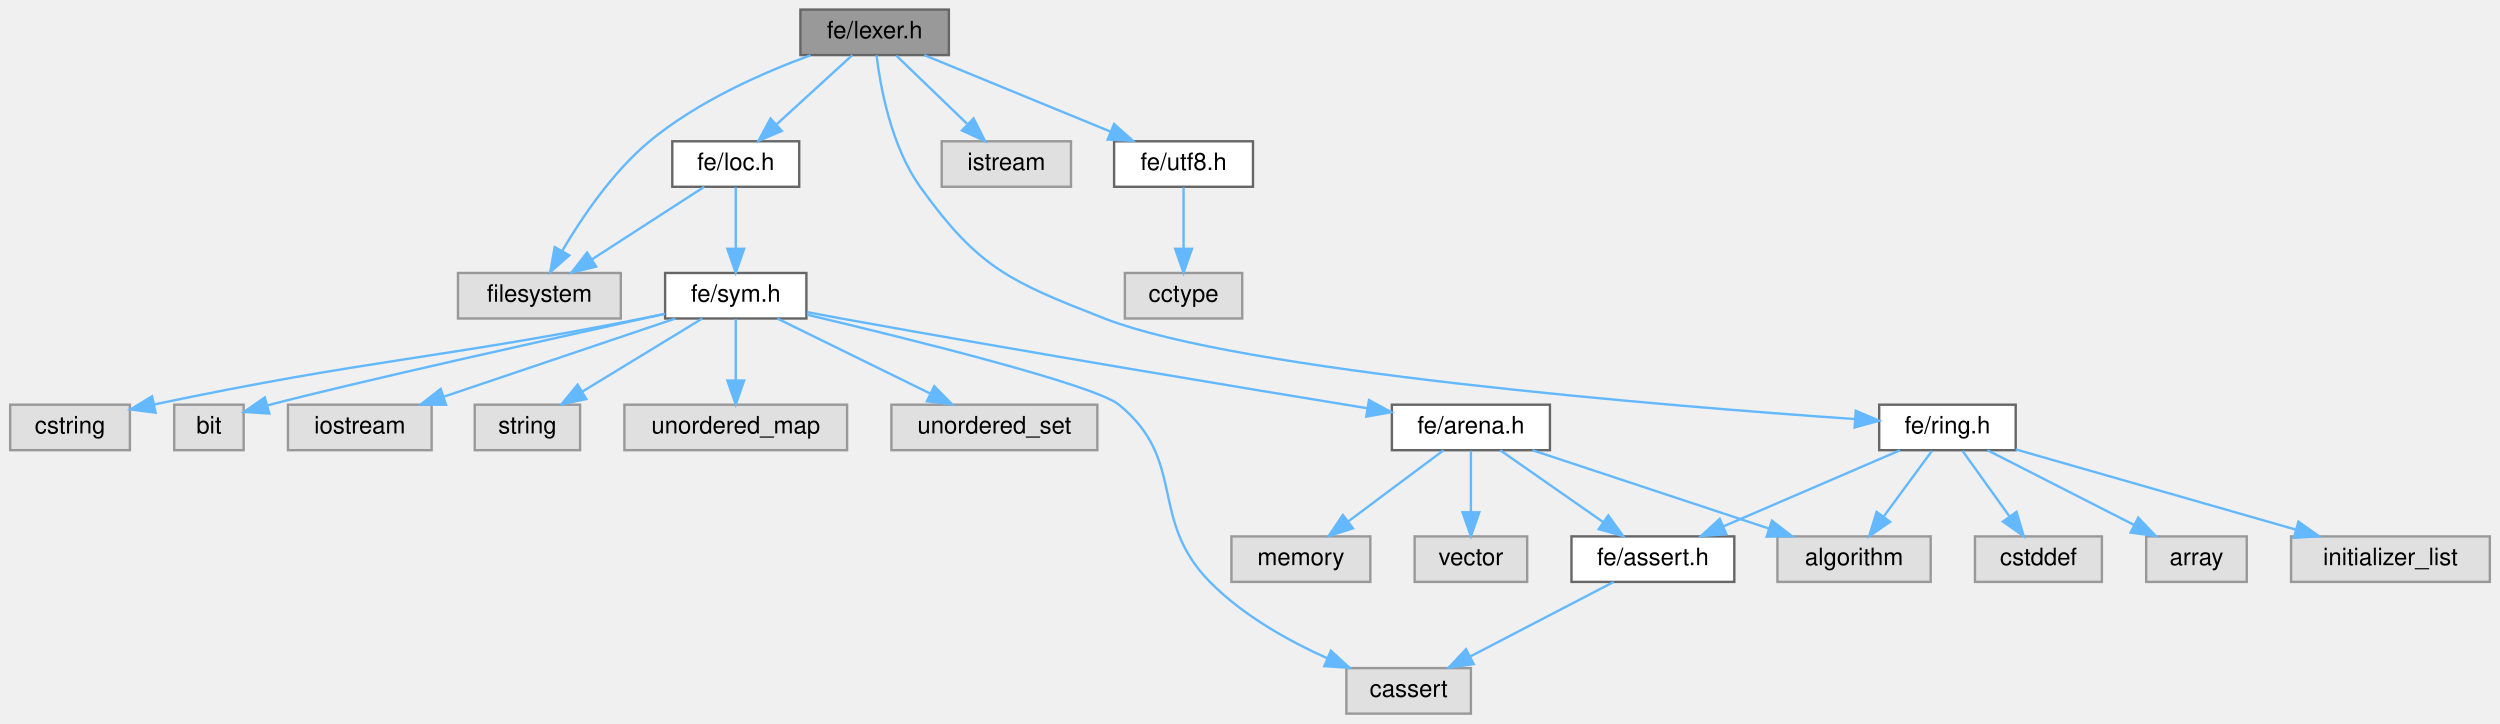
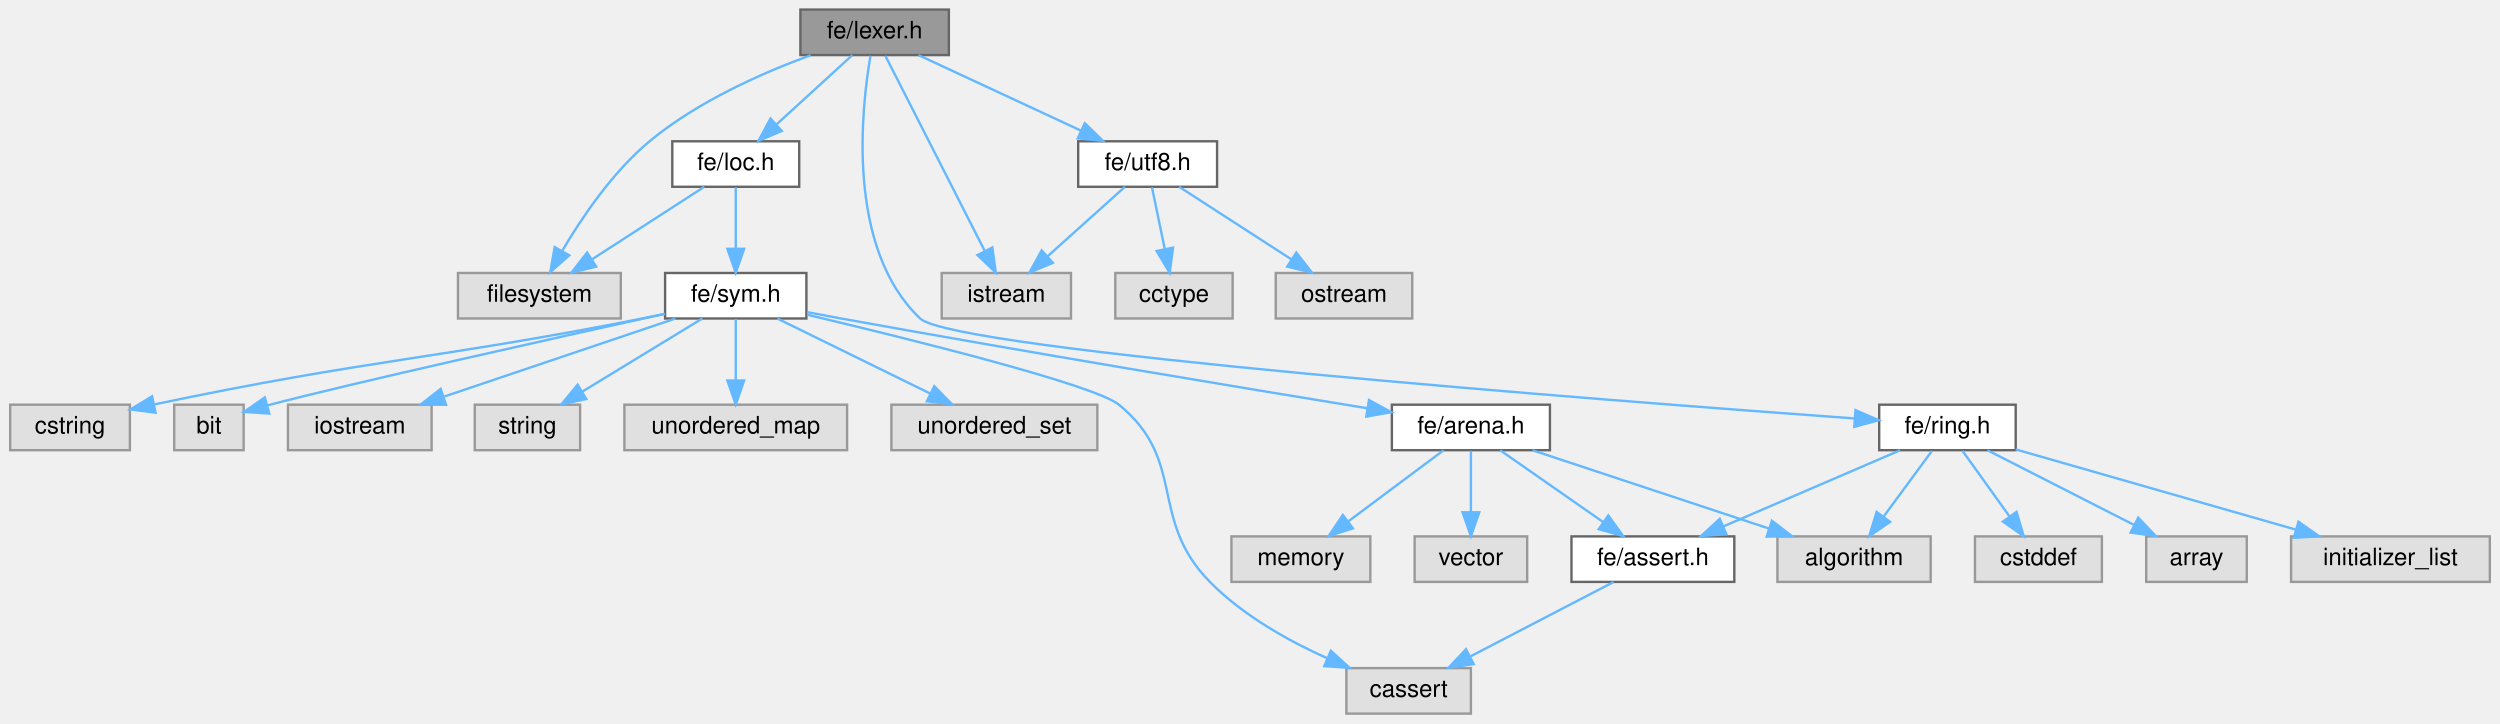
<svg xmlns="http://www.w3.org/2000/svg" xmlns:xlink="http://www.w3.org/1999/xlink" width="1044pt" height="302pt" viewBox="0.00 0.00 1043.50 302.00">
  <g id="graph0" class="graph" transform="scale(1 1) rotate(0) translate(4 298)">
    <g id="Node000001" class="node">
      <g id="a_Node000001">
        <a xlink:title=" ">
          <polygon fill="#999999" stroke="#666666" points="392,-294 330,-294 330,-275 392,-275 392,-294" />
          <text text-anchor="middle" x="361" y="-282" font-family="Helvetica,sans-Serif" font-size="10.00">fe/lexer.h</text>
        </a>
      </g>
    </g>
    <g id="Node000002" class="node">
      <g id="a_Node000002">
        <a xlink:title=" ">
          <polygon fill="#e0e0e0" stroke="#999999" points="255,-184 187,-184 187,-165 255,-165 255,-184" />
          <text text-anchor="middle" x="221" y="-172" font-family="Helvetica,sans-Serif" font-size="10.00">filesystem</text>
        </a>
      </g>
    </g>
    <g id="edge1_Node000001_Node000002" class="edge">
      <g id="a_edge1_Node000001_Node000002">
        <a xlink:title=" ">
          <path fill="none" stroke="#63b8ff" d="M334.25,-274.94C314.24,-267.61 287,-255.61 267,-239 251.66,-226.26 238.82,-207.32 230.64,-193.43" />
          <polygon fill="#63b8ff" stroke="#63b8ff" points="233.49,-191.37 225.53,-184.38 227.39,-194.81 233.49,-191.37" />
        </a>
      </g>
    </g>
    <g id="Node000003" class="node">
      <g id="a_Node000003">
        <a xlink:title=" ">
-           <polygon fill="#e0e0e0" stroke="#999999" points="443,-239 389,-239 389,-220 443,-220 443,-239" />
-           <text text-anchor="middle" x="416" y="-227" font-family="Helvetica,sans-Serif" font-size="10.00">istream</text>
+           <polygon fill="#e0e0e0" stroke="#999999" points="443,-184 389,-184 389,-165 443,-165 443,-184" />
+           <text text-anchor="middle" x="416" y="-172" font-family="Helvetica,sans-Serif" font-size="10.00">istream</text>
        </a>
      </g>
    </g>
    <g id="edge2_Node000001_Node000003" class="edge">
      <g id="a_edge2_Node000001_Node000003">
        <a xlink:title=" ">
-           <path fill="none" stroke="#63b8ff" d="M370.08,-274.75C378.09,-267.03 389.96,-255.6 399.62,-246.28" />
-           <polygon fill="#63b8ff" stroke="#63b8ff" points="402.31,-248.55 407.09,-239.09 397.46,-243.51 402.31,-248.55" />
+           <path fill="none" stroke="#63b8ff" d="M365.5,-274.66C374.53,-256.93 395,-216.73 406.93,-193.32" />
+           <polygon fill="#63b8ff" stroke="#63b8ff" points="410.17,-194.66 411.59,-184.16 403.93,-191.48 410.17,-194.66" />
        </a>
      </g>
    </g>
    <g id="Node000004" class="node">
      <g id="a_Node000004">
        <a xlink:href="loc_8h.html" target="_top" xlink:title=" ">
          <polygon fill="white" stroke="#666666" points="329.5,-239 276.5,-239 276.5,-220 329.5,-220 329.5,-239" />
          <text text-anchor="middle" x="303" y="-227" font-family="Helvetica,sans-Serif" font-size="10.00">fe/loc.h</text>
        </a>
      </g>
    </g>
    <g id="edge3_Node000001_Node000004" class="edge">
      <g id="a_edge3_Node000001_Node000004">
        <a xlink:title=" ">
          <path fill="none" stroke="#63b8ff" d="M351.68,-274.98C343.19,-267.23 330.44,-255.58 320.12,-246.14" />
          <polygon fill="#63b8ff" stroke="#63b8ff" points="322.23,-243.33 312.49,-239.17 317.51,-248.5 322.23,-243.33" />
        </a>
      </g>
    </g>
    <g id="Node000018" class="node">
      <g id="a_Node000018">
        <a xlink:href="ring_8h.html" target="_top" xlink:title=" ">
          <polygon fill="white" stroke="#666666" points="837.5,-129 780.5,-129 780.5,-110 837.5,-110 837.5,-129" />
          <text text-anchor="middle" x="809" y="-117" font-family="Helvetica,sans-Serif" font-size="10.00">fe/ring.h</text>
        </a>
      </g>
    </g>
    <g id="edge19_Node000001_Node000018" class="edge">
      <g id="a_edge19_Node000001_Node000018">
        <a xlink:title=" ">
-           <path fill="none" stroke="#63b8ff" d="M361.79,-274.92C363.36,-261.94 367.82,-237.04 380,-220 404.46,-185.79 417.84,-180.33 457,-165 513.48,-142.9 691.33,-128.47 770.42,-122.99" />
-           <polygon fill="#63b8ff" stroke="#63b8ff" points="770.72,-126.47 780.46,-122.3 770.24,-119.49 770.72,-126.47" />
+           <path fill="none" stroke="#63b8ff" d="M359.27,-274.76C355.45,-252.68 348.97,-194.35 380,-165 394.1,-151.66 666.96,-130.73 770.03,-123.26" />
+           <polygon fill="#63b8ff" stroke="#63b8ff" points="770.59,-126.73 780.31,-122.52 770.09,-119.75 770.59,-126.73" />
        </a>
      </g>
    </g>
    <g id="Node000022" class="node">
      <g id="a_Node000022">
        <a xlink:href="utf8_8h.html" target="_top" xlink:title=" ">
-           <polygon fill="white" stroke="#666666" points="519,-239 461,-239 461,-220 519,-220 519,-239" />
-           <text text-anchor="middle" x="490" y="-227" font-family="Helvetica,sans-Serif" font-size="10.00">fe/utf8.h</text>
+           <polygon fill="white" stroke="#666666" points="504,-239 446,-239 446,-220 504,-220 504,-239" />
+           <text text-anchor="middle" x="475" y="-227" font-family="Helvetica,sans-Serif" font-size="10.00">fe/utf8.h</text>
        </a>
      </g>
    </g>
    <g id="edge25_Node000001_Node000022" class="edge">
      <g id="a_edge25_Node000001_Node000022">
        <a xlink:title=" ">
-           <path fill="none" stroke="#63b8ff" d="M381.73,-274.98C402.76,-266.34 435.55,-252.87 459.54,-243.02" />
-           <polygon fill="#63b8ff" stroke="#63b8ff" points="460.98,-246.21 468.9,-239.17 458.32,-239.73 460.98,-246.21" />
+           <path fill="none" stroke="#63b8ff" d="M379.32,-274.98C397.66,-266.46 426.11,-253.23 447.23,-243.41" />
+           <polygon fill="#63b8ff" stroke="#63b8ff" points="448.76,-246.56 456.35,-239.17 445.81,-240.21 448.76,-246.56" />
        </a>
      </g>
    </g>
    <g id="edge4_Node000004_Node000002" class="edge">
      <g id="a_edge4_Node000004_Node000002">
        <a xlink:title=" ">
          <path fill="none" stroke="#63b8ff" d="M289.83,-219.98C277.23,-211.84 258,-199.41 243.06,-189.76" />
          <polygon fill="#63b8ff" stroke="#63b8ff" points="244.71,-186.66 234.41,-184.17 240.91,-192.54 244.71,-186.66" />
        </a>
      </g>
    </g>
    <g id="Node000005" class="node">
      <g id="a_Node000005">
        <a xlink:href="sym_8h.html" target="_top" xlink:title=" ">
          <polygon fill="white" stroke="#666666" points="332.5,-184 273.5,-184 273.5,-165 332.5,-165 332.5,-184" />
          <text text-anchor="middle" x="303" y="-172" font-family="Helvetica,sans-Serif" font-size="10.00">fe/sym.h</text>
        </a>
      </g>
    </g>
    <g id="edge5_Node000004_Node000005" class="edge">
      <g id="a_edge5_Node000004_Node000005">
        <a xlink:title=" ">
          <path fill="none" stroke="#63b8ff" d="M303,-219.75C303,-212.8 303,-202.85 303,-194.13" />
          <polygon fill="#63b8ff" stroke="#63b8ff" points="306.5,-194.09 303,-184.09 299.5,-194.09 306.5,-194.09" />
        </a>
      </g>
    </g>
    <g id="Node000006" class="node">
      <g id="a_Node000006">
        <a xlink:title=" ">
          <polygon fill="#e0e0e0" stroke="#999999" points="610,-19 558,-19 558,0 610,0 610,-19" />
          <text text-anchor="middle" x="584" y="-7" font-family="Helvetica,sans-Serif" font-size="10.00">cassert</text>
        </a>
      </g>
    </g>
    <g id="edge6_Node000005_Node000006" class="edge">
      <g id="a_edge6_Node000005_Node000006">
        <a xlink:title=" ">
          <path fill="none" stroke="#63b8ff" d="M332.83,-166.57C376.25,-156.28 452.83,-137.29 463,-129 491.66,-105.64 475.09,-81.37 501,-55 514.7,-41.06 533.7,-30.43 550.07,-23.07" />
          <polygon fill="#63b8ff" stroke="#63b8ff" points="551.52,-26.25 559.34,-19.11 548.77,-19.82 551.52,-26.25" />
        </a>
      </g>
    </g>
    <g id="Node000007" class="node">
      <g id="a_Node000007">
        <a xlink:title=" ">
          <polygon fill="#e0e0e0" stroke="#999999" points="50,-129 0,-129 0,-110 50,-110 50,-129" />
          <text text-anchor="middle" x="25" y="-117" font-family="Helvetica,sans-Serif" font-size="10.00">cstring</text>
        </a>
      </g>
    </g>
    <g id="edge7_Node000005_Node000007" class="edge">
      <g id="a_edge7_Node000005_Node000007">
        <a xlink:title=" ">
          <path fill="none" stroke="#63b8ff" d="M273.22,-166.88C270.11,-166.23 266.99,-165.59 264,-165 176.34,-147.76 151.19,-148.18 60.13,-129.11" />
          <polygon fill="#63b8ff" stroke="#63b8ff" points="60.71,-125.66 50.2,-127.01 59.26,-132.51 60.71,-125.66" />
        </a>
      </g>
    </g>
    <g id="Node000008" class="node">
      <g id="a_Node000008">
        <a xlink:title=" ">
          <polygon fill="#e0e0e0" stroke="#999999" points="97.5,-129 68.5,-129 68.5,-110 97.5,-110 97.5,-129" />
          <text text-anchor="middle" x="83" y="-117" font-family="Helvetica,sans-Serif" font-size="10.00">bit</text>
        </a>
      </g>
    </g>
    <g id="edge8_Node000005_Node000008" class="edge">
      <g id="a_edge8_Node000005_Node000008">
        <a xlink:title=" ">
          <path fill="none" stroke="#63b8ff" d="M273.41,-166.98C227.8,-156.91 142.64,-137.99 107.5,-128.73" />
          <polygon fill="#63b8ff" stroke="#63b8ff" points="108.21,-125.29 97.63,-125.99 106.33,-132.04 108.21,-125.29" />
        </a>
      </g>
    </g>
    <g id="Node000009" class="node">
      <g id="a_Node000009">
        <a xlink:title=" ">
          <polygon fill="#e0e0e0" stroke="#999999" points="176,-129 116,-129 116,-110 176,-110 176,-129" />
          <text text-anchor="middle" x="146" y="-117" font-family="Helvetica,sans-Serif" font-size="10.00">iostream</text>
        </a>
      </g>
    </g>
    <g id="edge9_Node000005_Node000009" class="edge">
      <g id="a_edge9_Node000005_Node000009">
        <a xlink:title=" ">
          <path fill="none" stroke="#63b8ff" d="M277.78,-164.98C251.64,-156.16 210.6,-142.31 181.27,-132.41" />
          <polygon fill="#63b8ff" stroke="#63b8ff" points="182.02,-128.96 171.42,-129.08 179.78,-135.6 182.02,-128.96" />
        </a>
      </g>
    </g>
    <g id="Node000010" class="node">
      <g id="a_Node000010">
        <a xlink:title=" ">
          <polygon fill="#e0e0e0" stroke="#999999" points="238,-129 194,-129 194,-110 238,-110 238,-129" />
          <text text-anchor="middle" x="216" y="-117" font-family="Helvetica,sans-Serif" font-size="10.00">string</text>
        </a>
      </g>
    </g>
    <g id="edge10_Node000005_Node000010" class="edge">
      <g id="a_edge10_Node000005_Node000010">
        <a xlink:title=" ">
          <path fill="none" stroke="#63b8ff" d="M289.02,-164.98C275.53,-156.77 254.87,-144.18 238.96,-134.49" />
          <polygon fill="#63b8ff" stroke="#63b8ff" points="240.59,-131.38 230.23,-129.17 236.95,-137.36 240.59,-131.38" />
        </a>
      </g>
    </g>
    <g id="Node000011" class="node">
      <g id="a_Node000011">
        <a xlink:title=" ">
          <polygon fill="#e0e0e0" stroke="#999999" points="349.5,-129 256.5,-129 256.5,-110 349.5,-110 349.5,-129" />
          <text text-anchor="middle" x="303" y="-117" font-family="Helvetica,sans-Serif" font-size="10.00">unordered_map</text>
        </a>
      </g>
    </g>
    <g id="edge11_Node000005_Node000011" class="edge">
      <g id="a_edge11_Node000005_Node000011">
        <a xlink:title=" ">
          <path fill="none" stroke="#63b8ff" d="M303,-164.75C303,-157.8 303,-147.85 303,-139.13" />
          <polygon fill="#63b8ff" stroke="#63b8ff" points="306.5,-139.09 303,-129.09 299.5,-139.09 306.5,-139.09" />
        </a>
      </g>
    </g>
    <g id="Node000012" class="node">
      <g id="a_Node000012">
        <a xlink:title=" ">
          <polygon fill="#e0e0e0" stroke="#999999" points="454,-129 368,-129 368,-110 454,-110 454,-129" />
          <text text-anchor="middle" x="411" y="-117" font-family="Helvetica,sans-Serif" font-size="10.00">unordered_set</text>
        </a>
      </g>
    </g>
    <g id="edge12_Node000005_Node000012" class="edge">
      <g id="a_edge12_Node000005_Node000012">
        <a xlink:title=" ">
          <path fill="none" stroke="#63b8ff" d="M320.35,-164.98C337.57,-156.54 364.2,-143.47 384.15,-133.68" />
          <polygon fill="#63b8ff" stroke="#63b8ff" points="385.9,-136.72 393.33,-129.17 382.81,-130.43 385.9,-136.72" />
        </a>
      </g>
    </g>
    <g id="Node000013" class="node">
      <g id="a_Node000013">
        <a xlink:href="arena_8h.html" target="_top" xlink:title=" ">
          <polygon fill="white" stroke="#666666" points="643,-129 577,-129 577,-110 643,-110 643,-129" />
          <text text-anchor="middle" x="610" y="-117" font-family="Helvetica,sans-Serif" font-size="10.00">fe/arena.h</text>
        </a>
      </g>
    </g>
    <g id="edge13_Node000005_Node000013" class="edge">
      <g id="a_edge13_Node000005_Node000013">
        <a xlink:title=" ">
          <path fill="none" stroke="#63b8ff" d="M332.8,-167.65C337.55,-166.74 342.41,-165.83 347,-165 424.32,-150.99 514.69,-136 566.84,-127.49" />
          <polygon fill="#63b8ff" stroke="#63b8ff" points="567.44,-130.94 576.74,-125.87 566.31,-124.03 567.44,-130.94" />
        </a>
      </g>
    </g>
    <g id="Node000014" class="node">
      <g id="a_Node000014">
        <a xlink:title=" ">
          <polygon fill="#e0e0e0" stroke="#999999" points="802,-74 738,-74 738,-55 802,-55 802,-74" />
          <text text-anchor="middle" x="770" y="-62" font-family="Helvetica,sans-Serif" font-size="10.00">algorithm</text>
        </a>
      </g>
    </g>
    <g id="edge14_Node000013_Node000014" class="edge">
      <g id="a_edge14_Node000013_Node000014">
        <a xlink:title=" ">
          <path fill="none" stroke="#63b8ff" d="M635.71,-109.98C662.45,-101.13 704.53,-87.19 734.45,-77.28" />
          <polygon fill="#63b8ff" stroke="#63b8ff" points="735.7,-80.55 744.09,-74.08 733.5,-73.9 735.7,-80.55" />
        </a>
      </g>
    </g>
    <g id="Node000015" class="node">
      <g id="a_Node000015">
        <a xlink:title=" ">
          <polygon fill="#e0e0e0" stroke="#999999" points="568,-74 510,-74 510,-55 568,-55 568,-74" />
          <text text-anchor="middle" x="539" y="-62" font-family="Helvetica,sans-Serif" font-size="10.00">memory</text>
        </a>
      </g>
    </g>
    <g id="edge15_Node000013_Node000015" class="edge">
      <g id="a_edge15_Node000013_Node000015">
        <a xlink:title=" ">
          <path fill="none" stroke="#63b8ff" d="M598.59,-109.98C587.89,-102 571.66,-89.88 558.84,-80.31" />
          <polygon fill="#63b8ff" stroke="#63b8ff" points="560.72,-77.35 550.61,-74.17 556.53,-82.96 560.72,-77.35" />
        </a>
      </g>
    </g>
    <g id="Node000016" class="node">
      <g id="a_Node000016">
        <a xlink:title=" ">
          <polygon fill="#e0e0e0" stroke="#999999" points="633.5,-74 586.5,-74 586.5,-55 633.5,-55 633.5,-74" />
          <text text-anchor="middle" x="610" y="-62" font-family="Helvetica,sans-Serif" font-size="10.00">vector</text>
        </a>
      </g>
    </g>
    <g id="edge16_Node000013_Node000016" class="edge">
      <g id="a_edge16_Node000013_Node000016">
        <a xlink:title=" ">
          <path fill="none" stroke="#63b8ff" d="M610,-109.75C610,-102.8 610,-92.85 610,-84.13" />
          <polygon fill="#63b8ff" stroke="#63b8ff" points="613.5,-84.09 610,-74.09 606.5,-84.09 613.5,-84.09" />
        </a>
      </g>
    </g>
    <g id="Node000017" class="node">
      <g id="a_Node000017">
        <a xlink:href="assert_8h.html" target="_top" xlink:title=" ">
          <polygon fill="white" stroke="#666666" points="720,-74 652,-74 652,-55 720,-55 720,-74" />
          <text text-anchor="middle" x="686" y="-62" font-family="Helvetica,sans-Serif" font-size="10.00">fe/assert.h</text>
        </a>
      </g>
    </g>
    <g id="edge17_Node000013_Node000017" class="edge">
      <g id="a_edge17_Node000013_Node000017">
        <a xlink:title=" ">
          <path fill="none" stroke="#63b8ff" d="M622.21,-109.98C633.78,-101.92 651.38,-89.65 665.16,-80.03" />
          <polygon fill="#63b8ff" stroke="#63b8ff" points="667.37,-82.76 673.57,-74.17 663.36,-77.02 667.37,-82.76" />
        </a>
      </g>
    </g>
    <g id="edge18_Node000017_Node000006" class="edge">
      <g id="a_edge18_Node000017_Node000006">
        <a xlink:title=" ">
          <path fill="none" stroke="#63b8ff" d="M669.61,-54.98C653.43,-46.57 628.43,-33.59 609.62,-23.81" />
          <polygon fill="#63b8ff" stroke="#63b8ff" points="611.17,-20.68 600.69,-19.17 607.95,-26.89 611.17,-20.68" />
        </a>
      </g>
    </g>
    <g id="edge22_Node000018_Node000014" class="edge">
      <g id="a_edge22_Node000018_Node000014">
        <a xlink:title=" ">
          <path fill="none" stroke="#63b8ff" d="M802.56,-109.75C797.11,-102.34 789.14,-91.5 782.44,-82.41" />
          <polygon fill="#63b8ff" stroke="#63b8ff" points="785.07,-80.07 776.32,-74.09 779.43,-84.22 785.07,-80.07" />
        </a>
      </g>
    </g>
    <g id="edge24_Node000018_Node000017" class="edge">
      <g id="a_edge24_Node000018_Node000017">
        <a xlink:title=" ">
          <path fill="none" stroke="#63b8ff" d="M789.24,-109.98C769.27,-101.38 738.2,-87.99 715.35,-78.15" />
          <polygon fill="#63b8ff" stroke="#63b8ff" points="716.69,-74.91 706.12,-74.17 713.92,-81.34 716.69,-74.91" />
        </a>
      </g>
    </g>
    <g id="Node000019" class="node">
      <g id="a_Node000019">
        <a xlink:title=" ">
          <polygon fill="#e0e0e0" stroke="#999999" points="873.5,-74 820.5,-74 820.5,-55 873.5,-55 873.5,-74" />
          <text text-anchor="middle" x="847" y="-62" font-family="Helvetica,sans-Serif" font-size="10.00">cstddef</text>
        </a>
      </g>
    </g>
    <g id="edge20_Node000018_Node000019" class="edge">
      <g id="a_edge20_Node000018_Node000019">
        <a xlink:title=" ">
          <path fill="none" stroke="#63b8ff" d="M815.27,-109.75C820.59,-102.34 828.36,-91.5 834.88,-82.41" />
          <polygon fill="#63b8ff" stroke="#63b8ff" points="837.86,-84.26 840.84,-74.09 832.17,-80.18 837.86,-84.26" />
        </a>
      </g>
    </g>
    <g id="Node000020" class="node">
      <g id="a_Node000020">
        <a xlink:title=" ">
          <polygon fill="#e0e0e0" stroke="#999999" points="934,-74 892,-74 892,-55 934,-55 934,-74" />
          <text text-anchor="middle" x="913" y="-62" font-family="Helvetica,sans-Serif" font-size="10.00">array</text>
        </a>
      </g>
    </g>
    <g id="edge21_Node000018_Node000020" class="edge">
      <g id="a_edge21_Node000018_Node000020">
        <a xlink:title=" ">
          <path fill="none" stroke="#63b8ff" d="M825.71,-109.98C842.21,-101.57 867.7,-88.59 886.88,-78.81" />
          <polygon fill="#63b8ff" stroke="#63b8ff" points="888.67,-81.83 895.99,-74.17 885.49,-75.59 888.67,-81.83" />
        </a>
      </g>
    </g>
    <g id="Node000021" class="node">
      <g id="a_Node000021">
        <a xlink:title=" ">
          <polygon fill="#e0e0e0" stroke="#999999" points="1035.5,-74 952.5,-74 952.5,-55 1035.5,-55 1035.5,-74" />
          <text text-anchor="middle" x="994" y="-62" font-family="Helvetica,sans-Serif" font-size="10.00">initializer_list</text>
        </a>
      </g>
    </g>
    <g id="edge23_Node000018_Node000021" class="edge">
      <g id="a_edge23_Node000018_Node000021">
        <a xlink:title=" ">
          <path fill="none" stroke="#63b8ff" d="M837.5,-110.33C868.77,-101.38 919.19,-86.93 954.32,-76.87" />
          <polygon fill="#63b8ff" stroke="#63b8ff" points="955.59,-80.14 964.24,-74.03 953.66,-73.42 955.59,-80.14" />
        </a>
      </g>
    </g>
+     <g id="edge27_Node000022_Node000003" class="edge">
+       <g id="a_edge27_Node000022_Node000003">
+         <a xlink:title=" ">
+           <path fill="none" stroke="#63b8ff" d="M465.52,-219.98C456.8,-212.15 443.66,-200.34 433.1,-190.86" />
+           <polygon fill="#63b8ff" stroke="#63b8ff" points="435.43,-188.25 425.65,-184.17 430.75,-193.46 435.43,-188.25" />
+         </a>
+       </g>
+     </g>
    <g id="Node000023" class="node">
      <g id="a_Node000023">
        <a xlink:title=" ">
-           <polygon fill="#e0e0e0" stroke="#999999" points="514.5,-184 465.5,-184 465.5,-165 514.5,-165 514.5,-184" />
-           <text text-anchor="middle" x="490" y="-172" font-family="Helvetica,sans-Serif" font-size="10.00">cctype</text>
+           <polygon fill="#e0e0e0" stroke="#999999" points="510.5,-184 461.5,-184 461.5,-165 510.5,-165 510.5,-184" />
+           <text text-anchor="middle" x="486" y="-172" font-family="Helvetica,sans-Serif" font-size="10.00">cctype</text>
        </a>
      </g>
    </g>
    <g id="edge26_Node000022_Node000023" class="edge">
      <g id="a_edge26_Node000022_Node000023">
        <a xlink:title=" ">
-           <path fill="none" stroke="#63b8ff" d="M490,-219.75C490,-212.8 490,-202.85 490,-194.13" />
-           <polygon fill="#63b8ff" stroke="#63b8ff" points="493.5,-194.09 490,-184.09 486.5,-194.09 493.5,-194.09" />
+           <path fill="none" stroke="#63b8ff" d="M476.82,-219.75C478.26,-212.8 480.32,-202.85 482.13,-194.13" />
+           <polygon fill="#63b8ff" stroke="#63b8ff" points="485.61,-194.59 484.22,-184.09 478.76,-193.17 485.61,-194.59" />
+         </a>
+       </g>
+     </g>
+     <g id="Node000024" class="node">
+       <g id="a_Node000024">
+         <a xlink:title=" ">
+           <polygon fill="#e0e0e0" stroke="#999999" points="585.5,-184 528.5,-184 528.5,-165 585.5,-165 585.5,-184" />
+           <text text-anchor="middle" x="557" y="-172" font-family="Helvetica,sans-Serif" font-size="10.00">ostream</text>
+         </a>
+       </g>
+     </g>
+     <g id="edge28_Node000022_Node000024" class="edge">
+       <g id="a_edge28_Node000022_Node000024">
+         <a xlink:title=" ">
+           <path fill="none" stroke="#63b8ff" d="M488.17,-219.98C500.77,-211.84 520,-199.41 534.94,-189.76" />
+           <polygon fill="#63b8ff" stroke="#63b8ff" points="537.09,-192.54 543.59,-184.17 533.29,-186.66 537.09,-192.54" />
        </a>
      </g>
    </g>
  </g>
</svg>
